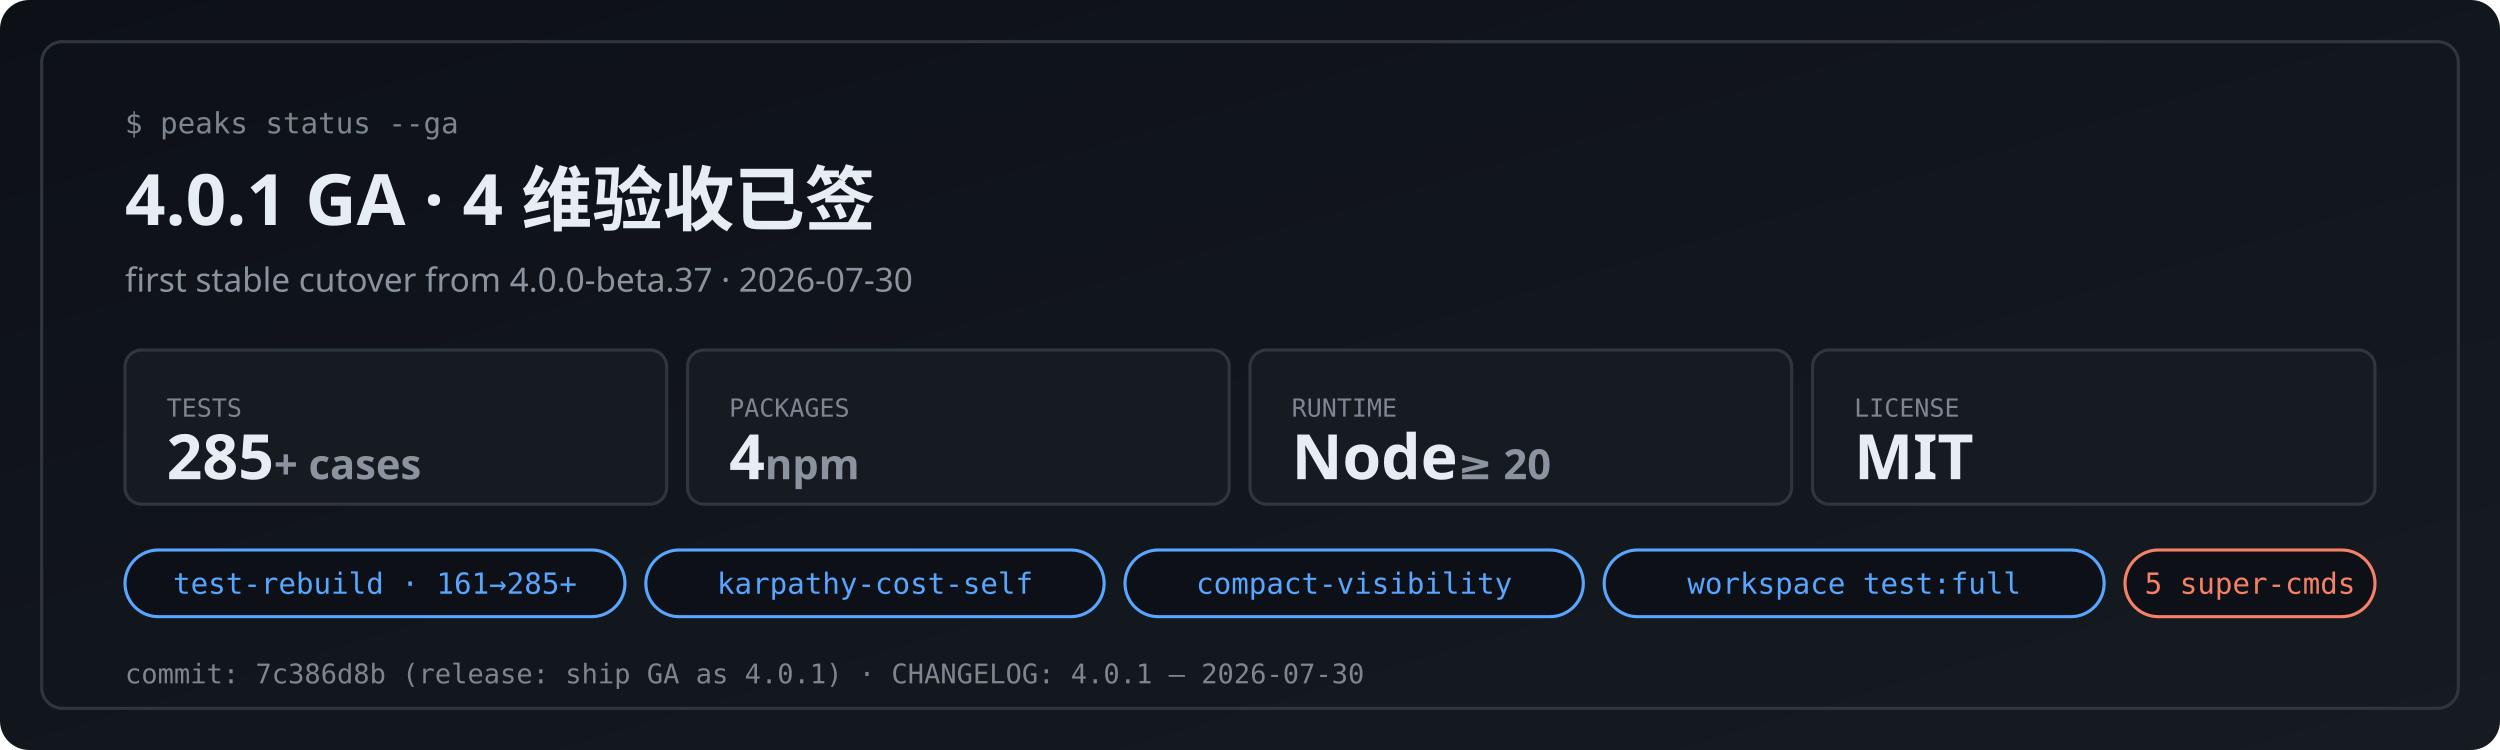
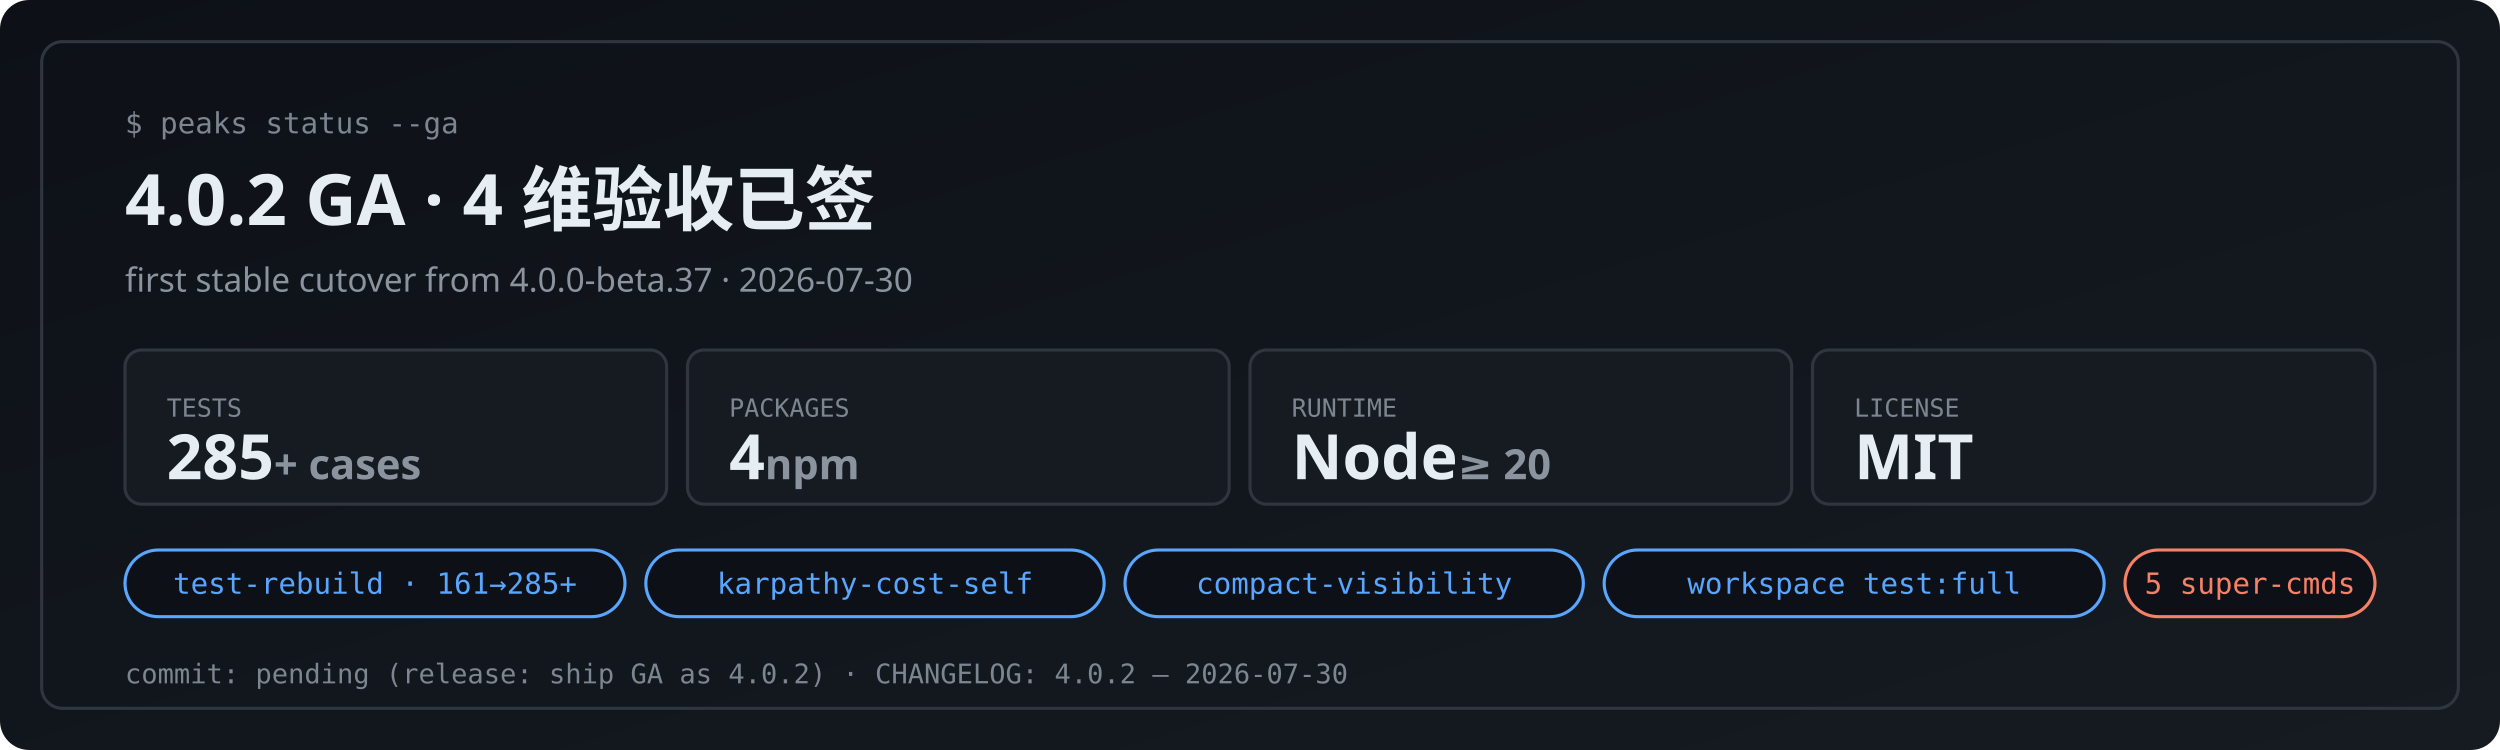
- <svg xmlns="http://www.w3.org/2000/svg" viewBox="0 0 1200 360" width="100%" role="img" aria-label="peaks-loop 4.0.1 GA status card">
+ <svg xmlns="http://www.w3.org/2000/svg" viewBox="0 0 1200 360" width="100%" role="img" aria-label="peaks-loop 4.0.2 GA status card">
  <defs>
    <linearGradient id="sbg" x1="0" y1="0" x2="1" y2="1">
      <stop offset="0" stop-color="#0d1117" />
      <stop offset="1" stop-color="#161b22" />
    </linearGradient>
    <linearGradient id="saccent" x1="0" y1="0" x2="1" y2="0">
      <stop offset="0" stop-color="#58a6ff" />
      <stop offset="1" stop-color="#f78166" />
    </linearGradient>
  </defs>
  <rect width="1200" height="360" fill="url(#sbg)" rx="14" />
  <rect x="20" y="20" width="1160" height="320" fill="none" stroke="#30363d" stroke-width="1.5" rx="10" />
  <text x="60" y="64" font-family="ui-monospace, monospace" font-size="14" fill="#7d8590">$ peaks status --ga</text>
-   <text x="60" y="108" font-family="system-ui, sans-serif" font-size="34" font-weight="700" fill="#e6edf3">4.0.1 GA · 4 维验收已签</text>
+   <text x="60" y="108" font-family="system-ui, sans-serif" font-size="34" font-weight="700" fill="#e6edf3">4.0.2 GA · 4 维验收已签</text>
  <text x="60" y="140" font-family="system-ui, sans-serif" font-size="16" fill="#8b949e">first stable cutover from 4.0.0-beta.37 · 2026-07-30</text>
  <g font-family="system-ui, sans-serif" fill="#e6edf3">
    <g transform="translate(60, 168)">
      <rect width="260" height="74" rx="8" fill="#161b22" stroke="#30363d" stroke-width="1.5" />
      <text x="20" y="32" font-size="12" fill="#7d8590" font-family="ui-monospace, monospace">TESTS</text>
      <text x="20" y="62" font-size="30" font-weight="700">285<tspan font-size="20" fill="#8b949e">+ cases</tspan>
      </text>
    </g>
    <g transform="translate(330, 168)">
      <rect width="260" height="74" rx="8" fill="#161b22" stroke="#30363d" stroke-width="1.5" />
      <text x="20" y="32" font-size="12" fill="#7d8590" font-family="ui-monospace, monospace">PACKAGES</text>
      <text x="20" y="62" font-size="30" font-weight="700">4<tspan font-size="20" fill="#8b949e"> npm</tspan>
      </text>
    </g>
    <g transform="translate(600, 168)">
      <rect width="260" height="74" rx="8" fill="#161b22" stroke="#30363d" stroke-width="1.5" />
      <text x="20" y="32" font-size="12" fill="#7d8590" font-family="ui-monospace, monospace">RUNTIME</text>
      <text x="20" y="62" font-size="30" font-weight="700">Node<tspan font-size="20" fill="#8b949e"> ≥ 20</tspan>
      </text>
    </g>
    <g transform="translate(870, 168)">
      <rect width="270" height="74" rx="8" fill="#161b22" stroke="#30363d" stroke-width="1.5" />
      <text x="20" y="32" font-size="12" fill="#7d8590" font-family="ui-monospace, monospace">LICENSE</text>
      <text x="20" y="62" font-size="30" font-weight="700">MIT</text>
    </g>
  </g>
  <g font-family="ui-monospace, monospace" font-size="14">
    <g transform="translate(60, 264)">
      <rect width="240" height="32" rx="16" fill="#0d1117" stroke="#58a6ff" stroke-width="1.5" />
      <text x="120" y="21" text-anchor="middle" fill="#58a6ff">test-rebuild · 161→285+</text>
    </g>
    <g transform="translate(310, 264)">
      <rect width="220" height="32" rx="16" fill="#0d1117" stroke="#58a6ff" stroke-width="1.5" />
      <text x="110" y="21" text-anchor="middle" fill="#58a6ff">karpathy-cost-self</text>
    </g>
    <g transform="translate(540, 264)">
      <rect width="220" height="32" rx="16" fill="#0d1117" stroke="#58a6ff" stroke-width="1.5" />
      <text x="110" y="21" text-anchor="middle" fill="#58a6ff">compact-visibility</text>
    </g>
    <g transform="translate(770, 264)">
      <rect width="240" height="32" rx="16" fill="#0d1117" stroke="#58a6ff" stroke-width="1.5" />
      <text x="120" y="21" text-anchor="middle" fill="#58a6ff">workspace test:full</text>
    </g>
    <g transform="translate(1020, 264)">
      <rect width="120" height="32" rx="16" fill="#0d1117" stroke="#f78166" stroke-width="1.5" />
      <text x="60" y="21" text-anchor="middle" fill="#f78166">5 super-cmds</text>
    </g>
  </g>
-   <text x="60" y="328" font-family="ui-monospace, monospace" font-size="13" fill="#7d8590">commit: 7c386d8b (release: ship GA as 4.0.1) · CHANGELOG: 4.0.1 — 2026-07-30</text>
+   <text x="60" y="328" font-family="ui-monospace, monospace" font-size="13" fill="#7d8590">commit: pending (release: ship GA as 4.0.2) · CHANGELOG: 4.0.2 — 2026-07-30</text>
</svg>
